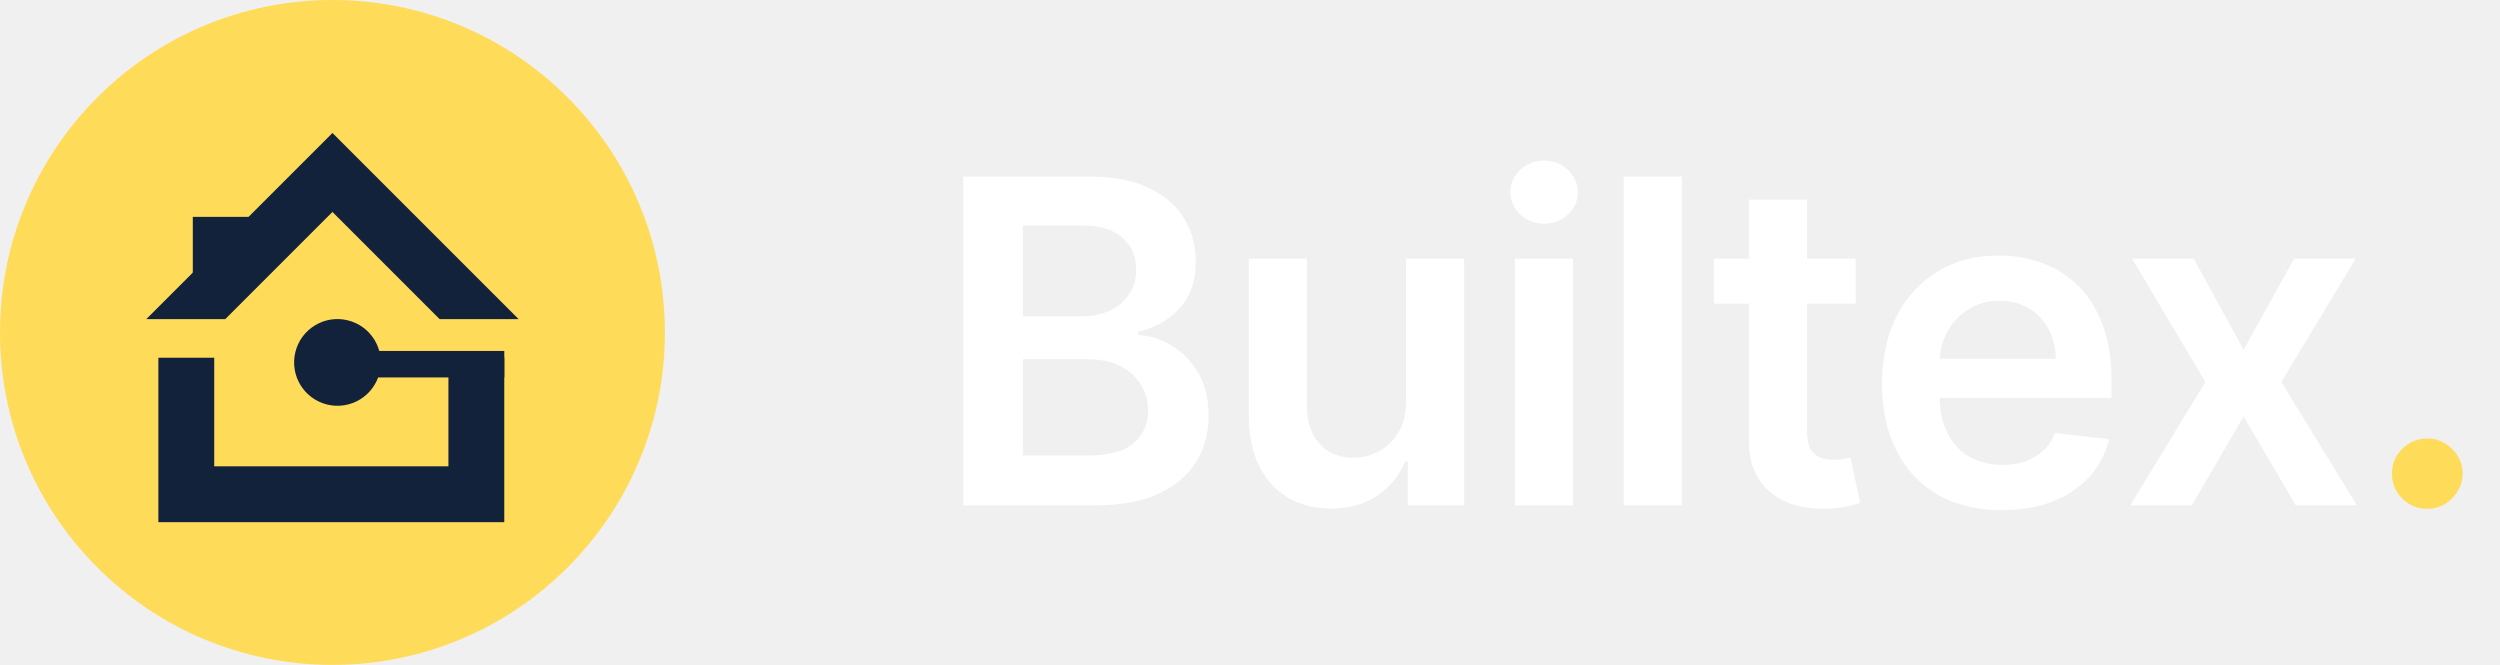
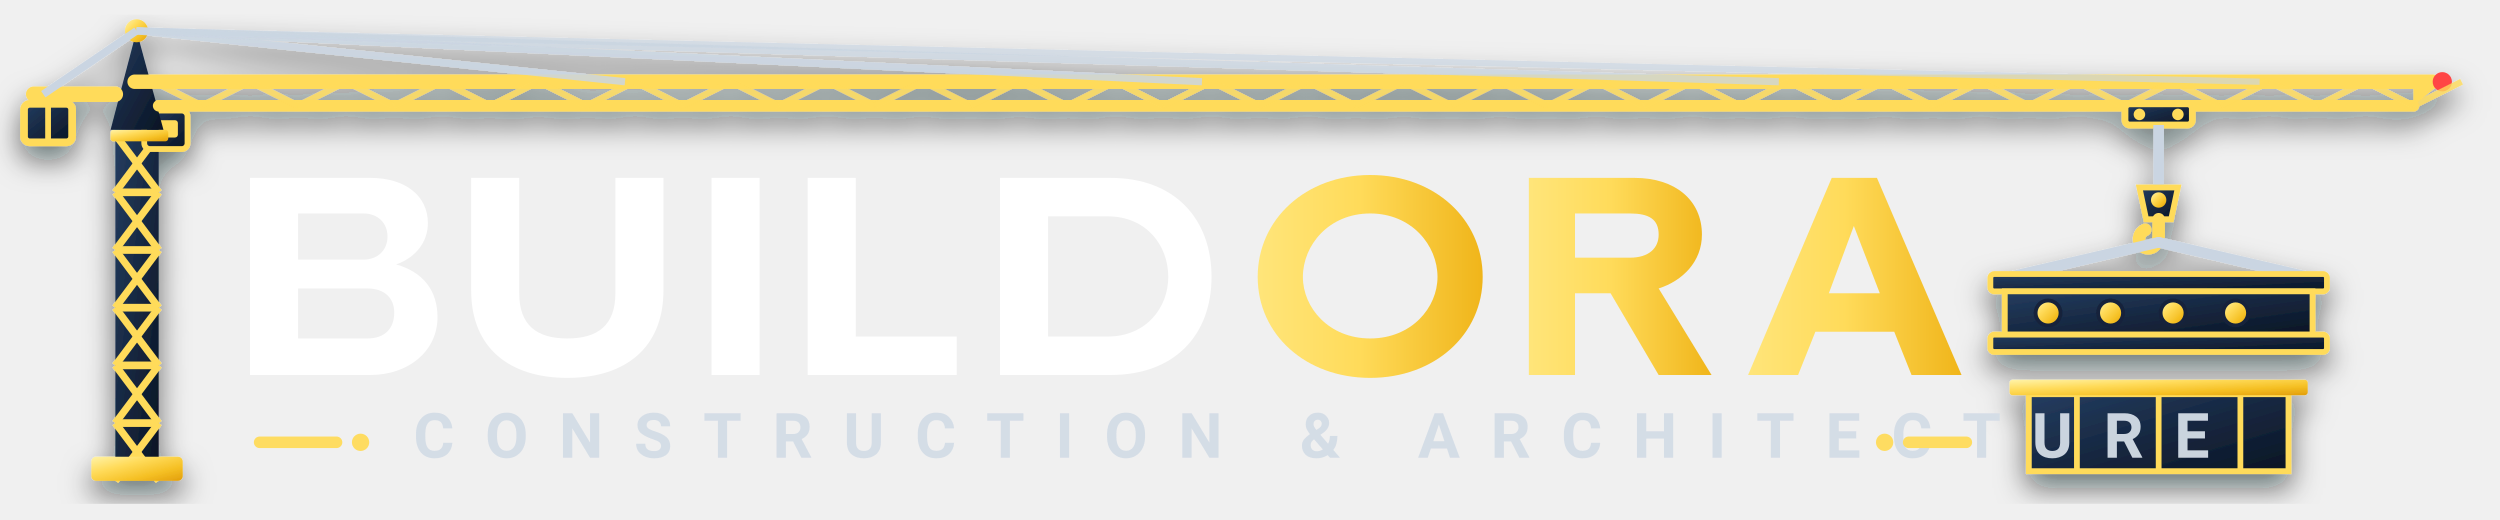
- <svg xmlns="http://www.w3.org/2000/svg" width="188" height="50" viewBox="0 0 188 50" fill="none">
-   <path d="M72.439 38V13.273H81.905C83.692 13.273 85.177 13.554 86.36 14.118C87.551 14.673 88.441 15.434 89.028 16.4C89.624 17.366 89.922 18.46 89.922 19.684C89.922 20.69 89.729 21.551 89.342 22.268C88.956 22.976 88.437 23.552 87.785 23.994C87.133 24.437 86.404 24.755 85.599 24.948V25.19C86.477 25.238 87.318 25.508 88.123 25.999C88.936 26.482 89.6 27.166 90.115 28.051C90.63 28.937 90.888 30.007 90.888 31.263C90.888 32.543 90.578 33.694 89.958 34.716C89.338 35.73 88.405 36.531 87.157 37.119C85.909 37.706 84.34 38 82.448 38H72.439ZM76.918 34.257H81.736C83.362 34.257 84.533 33.947 85.249 33.327C85.974 32.7 86.336 31.895 86.336 30.913C86.336 30.18 86.155 29.52 85.793 28.933C85.43 28.337 84.915 27.87 84.247 27.532C83.579 27.186 82.782 27.013 81.856 27.013H76.918V34.257ZM76.918 23.789H81.349C82.122 23.789 82.818 23.648 83.438 23.366C84.058 23.077 84.545 22.67 84.899 22.147C85.261 21.616 85.442 20.988 85.442 20.264C85.442 19.306 85.104 18.517 84.428 17.897C83.76 17.277 82.766 16.967 81.446 16.967H76.918V23.789ZM105.732 30.2V19.454H110.102V38H105.865V34.704H105.671C105.253 35.742 104.565 36.591 103.607 37.251C102.657 37.911 101.486 38.242 100.093 38.242C98.878 38.242 97.803 37.972 96.87 37.432C95.944 36.885 95.219 36.092 94.696 35.054C94.173 34.008 93.911 32.744 93.911 31.263V19.454H98.282V30.587C98.282 31.762 98.604 32.696 99.248 33.388C99.892 34.08 100.737 34.426 101.784 34.426C102.428 34.426 103.051 34.269 103.655 33.955C104.259 33.641 104.754 33.175 105.14 32.555C105.535 31.927 105.732 31.142 105.732 30.2ZM113.917 38V19.454H118.288V38H113.917ZM116.114 16.822C115.422 16.822 114.827 16.593 114.327 16.134C113.828 15.667 113.579 15.108 113.579 14.456C113.579 13.796 113.828 13.236 114.327 12.778C114.827 12.311 115.422 12.077 116.114 12.077C116.815 12.077 117.41 12.311 117.901 12.778C118.4 13.236 118.65 13.796 118.65 14.456C118.65 15.108 118.4 15.667 117.901 16.134C117.41 16.593 116.815 16.822 116.114 16.822ZM126.473 13.273V38H122.102V13.273H126.473ZM139.548 19.454V22.835H128.887V19.454H139.548ZM131.519 15.011H135.89V32.422C135.89 33.01 135.978 33.46 136.155 33.774C136.34 34.08 136.582 34.289 136.88 34.402C137.178 34.515 137.508 34.571 137.87 34.571C138.144 34.571 138.393 34.551 138.618 34.511C138.852 34.47 139.029 34.434 139.15 34.402L139.886 37.819C139.653 37.899 139.319 37.988 138.884 38.084C138.457 38.181 137.934 38.237 137.314 38.254C136.22 38.286 135.234 38.121 134.356 37.758C133.479 37.388 132.783 36.817 132.268 36.044C131.76 35.271 131.511 34.305 131.519 33.146V15.011ZM150.534 38.362C148.675 38.362 147.069 37.976 145.717 37.203C144.373 36.422 143.338 35.32 142.614 33.895C141.89 32.462 141.527 30.776 141.527 28.836C141.527 26.928 141.89 25.254 142.614 23.813C143.347 22.364 144.369 21.238 145.681 20.433C146.993 19.62 148.534 19.213 150.305 19.213C151.448 19.213 152.527 19.398 153.541 19.768C154.563 20.131 155.465 20.694 156.245 21.459C157.034 22.224 157.654 23.197 158.105 24.381C158.556 25.556 158.781 26.956 158.781 28.582V29.923H143.58V26.977H154.591C154.583 26.139 154.402 25.395 154.048 24.743C153.694 24.083 153.199 23.564 152.563 23.185C151.935 22.807 151.203 22.618 150.365 22.618C149.472 22.618 148.687 22.835 148.011 23.27C147.335 23.697 146.808 24.26 146.429 24.96C146.059 25.652 145.87 26.413 145.862 27.242V29.814C145.862 30.892 146.059 31.818 146.454 32.591C146.848 33.356 147.399 33.943 148.108 34.354C148.816 34.756 149.645 34.957 150.595 34.957C151.231 34.957 151.806 34.869 152.321 34.692C152.837 34.507 153.283 34.237 153.662 33.883C154.04 33.529 154.326 33.09 154.519 32.567L158.6 33.026C158.342 34.104 157.851 35.046 157.127 35.851C156.41 36.648 155.493 37.267 154.374 37.71C153.255 38.145 151.975 38.362 150.534 38.362ZM164.974 19.454L168.717 26.3L172.52 19.454H177.144L171.554 28.727L177.241 38H172.641L168.717 31.323L164.829 38H160.193L165.843 28.727L160.338 19.454H164.974Z" fill="white" />
-   <path d="M182.538 38.266C181.805 38.266 181.177 38.008 180.654 37.493C180.131 36.978 179.873 36.35 179.881 35.609C179.873 34.885 180.131 34.265 180.654 33.75C181.177 33.235 181.805 32.977 182.538 32.977C183.246 32.977 183.862 33.235 184.385 33.75C184.916 34.265 185.186 34.885 185.194 35.609C185.186 36.1 185.057 36.547 184.807 36.95C184.566 37.352 184.244 37.674 183.842 37.916C183.447 38.149 183.012 38.266 182.538 38.266Z" fill="#FFDB5A" />
-   <circle cx="25" cy="25" r="25" fill="#FFDB5A" />
-   <path d="M16.939 23.999L25 15.939L33.061 23.999H39L25 10L11 23.999H16.939Z" fill="#12223B" />
-   <path d="M33.722 26.901V35.068H16.11V26.901H11.91V39.267H37.922V26.901H33.722Z" fill="#12223B" />
-   <path d="M18.738 16.308H14.499V20.857H18.738V16.308Z" fill="#12223B" />
-   <path d="M28.549 28.006C28.964 26.254 27.88 24.497 26.128 24.082C24.376 23.667 22.62 24.751 22.205 26.503C21.79 28.255 22.873 30.012 24.625 30.427C26.378 30.842 28.134 29.758 28.549 28.006Z" fill="#12223B" />
-   <path d="M37.923 26.391H25.983V28.384H37.923V26.391Z" fill="#12223B" />
+ <svg xmlns="http://www.w3.org/2000/svg" width="260" height="54" viewBox="0 0 260 54" fill="none">
+   <defs>
+     <linearGradient id="goldGrad" x1="0%" y1="0%" x2="100%" y2="100%">
+       <stop offset="0%" stop-color="#FFF3A8" />
+       <stop offset="35%" stop-color="#FFDB5A" />
+       <stop offset="70%" stop-color="#F5C024" />
+       <stop offset="100%" stop-color="#E29E0B" />
+     </linearGradient>
+     <linearGradient id="textGold" x1="0%" y1="0%" x2="100%" y2="0%">
+       <stop offset="0%" stop-color="#FFE57A" />
+       <stop offset="45%" stop-color="#FFDB5A" />
+       <stop offset="100%" stop-color="#F0B51A" />
+     </linearGradient>
+     <linearGradient id="craneSteel" x1="0%" y1="0%" x2="100%" y2="100%">
+       <stop offset="0%" stop-color="#243D61" />
+       <stop offset="60%" stop-color="#14243B" />
+       <stop offset="100%" stop-color="#0B1524" />
+     </linearGradient>
+     <filter id="craneGlow" x="-5%" y="-5%" width="110%" height="110%">
+       <feDropShadow dx="0" dy="1.5" stdDeviation="1.5" flood-color="#050C17" flood-opacity="0.55" />
+     </filter>
+   </defs>
+   <g filter="url(#craneGlow)">
+     <path d="M12 49V13.5H16.5V49H12Z" fill="url(#craneSteel)" />
+     <line x1="12" y1="20" x2="16.5" y2="20" stroke="#FFDB5A" stroke-width="0.8" />
+     <line x1="12" y1="26" x2="16.5" y2="26" stroke="#FFDB5A" stroke-width="0.8" />
+     <line x1="12" y1="32" x2="16.5" y2="32" stroke="#FFDB5A" stroke-width="0.8" />
+     <line x1="12" y1="38" x2="16.5" y2="38" stroke="#FFDB5A" stroke-width="0.8" />
+     <line x1="12" y1="44" x2="16.5" y2="44" stroke="#FFDB5A" stroke-width="0.8" />
+     <line x1="12" y1="14" x2="16.5" y2="20" stroke="#FFDB5A" stroke-width="0.75" />
+     <line x1="12" y1="20" x2="16.5" y2="14" stroke="#FFDB5A" stroke-width="0.75" />
+     <line x1="12" y1="20" x2="16.5" y2="26" stroke="#FFDB5A" stroke-width="0.75" />
+     <line x1="12" y1="26" x2="16.5" y2="20" stroke="#FFDB5A" stroke-width="0.75" />
+     <line x1="12" y1="26" x2="16.5" y2="32" stroke="#FFDB5A" stroke-width="0.75" />
+     <line x1="12" y1="32" x2="16.5" y2="26" stroke="#FFDB5A" stroke-width="0.75" />
+     <line x1="12" y1="32" x2="16.5" y2="38" stroke="#FFDB5A" stroke-width="0.75" />
+     <line x1="12" y1="38" x2="16.5" y2="32" stroke="#FFDB5A" stroke-width="0.75" />
+     <line x1="12" y1="38" x2="16.5" y2="44" stroke="#FFDB5A" stroke-width="0.75" />
+     <line x1="12" y1="44" x2="16.5" y2="38" stroke="#FFDB5A" stroke-width="0.75" />
+     <line x1="12" y1="44" x2="16.5" y2="50" stroke="#FFDB5A" stroke-width="0.75" />
+     <line x1="12" y1="50" x2="16.5" y2="44" stroke="#FFDB5A" stroke-width="0.75" />
+     <rect x="9.5" y="47.5" width="9.5" height="2.5" rx="0.5" fill="url(#goldGrad)" />
+     <rect x="15" y="11.5" width="4.5" height="4" rx="0.6" fill="url(#craneSteel)" stroke="#FFDB5A" stroke-width="0.6" />
+     <rect x="16.5" y="12.5" width="2" height="1.8" rx="0.3" fill="#FFDB5A" />
+     <rect x="11.5" y="13.5" width="6" height="1.2" rx="0.3" fill="url(#goldGrad)" />
+     <path d="M11.5 13.5L14.2 3.2L17 13.5Z" fill="url(#craneSteel)" />
+     <circle cx="14.2" cy="3.2" r="1.2" fill="url(#goldGrad)" />
+     <line x1="12" y1="9.8" x2="3.5" y2="9.8" stroke="#FFDB5A" stroke-width="1.6" stroke-linecap="round" />
+     <line x1="14.2" y1="3.2" x2="4.5" y2="9.8" stroke="#CAD5E2" stroke-width="0.8" />
+     <rect x="2.5" y="10.8" width="5" height="4" rx="0.6" fill="url(#craneSteel)" stroke="#FFDB5A" stroke-width="0.8" />
+     <line x1="5" y1="10.8" x2="5" y2="14.8" stroke="#FFDB5A" stroke-width="0.6" />
+     <line x1="14" y1="8.5" x2="253" y2="8.5" stroke="#FFDB5A" stroke-width="1.5" stroke-linecap="round" />
+     <line x1="16.5" y1="11" x2="251" y2="11" stroke="#FFDB5A" stroke-width="1.2" stroke-linecap="round" />
+     <path d="M251 11L254 8.5L251 8.5Z" fill="#FFDB5A" />
+     <circle cx="254" cy="8.5" r="1" fill="#FF4444" />
+     <line x1="16" y1="8.5" x2="21" y2="11" stroke="#FFDB5A" stroke-width="0.65" opacity="0.8" />
+     <line x1="21" y1="11" x2="26" y2="8.5" stroke="#FFDB5A" stroke-width="0.65" opacity="0.8" />
+     <line x1="26" y1="8.5" x2="31" y2="11" stroke="#FFDB5A" stroke-width="0.65" opacity="0.8" />
+     <line x1="31" y1="11" x2="36" y2="8.5" stroke="#FFDB5A" stroke-width="0.65" opacity="0.8" />
+     <line x1="36" y1="8.5" x2="41" y2="11" stroke="#FFDB5A" stroke-width="0.65" opacity="0.8" />
+     <line x1="41" y1="11" x2="46" y2="8.5" stroke="#FFDB5A" stroke-width="0.65" opacity="0.8" />
+     <line x1="46" y1="8.5" x2="51" y2="11" stroke="#FFDB5A" stroke-width="0.65" opacity="0.8" />
+     <line x1="51" y1="11" x2="56" y2="8.5" stroke="#FFDB5A" stroke-width="0.65" opacity="0.8" />
+     <line x1="56" y1="8.5" x2="61" y2="11" stroke="#FFDB5A" stroke-width="0.65" opacity="0.8" />
+     <line x1="61" y1="11" x2="66" y2="8.5" stroke="#FFDB5A" stroke-width="0.65" opacity="0.8" />
+     <line x1="66" y1="8.5" x2="71" y2="11" stroke="#FFDB5A" stroke-width="0.65" opacity="0.8" />
+     <line x1="71" y1="11" x2="76" y2="8.5" stroke="#FFDB5A" stroke-width="0.65" opacity="0.8" />
+     <line x1="76" y1="8.5" x2="81" y2="11" stroke="#FFDB5A" stroke-width="0.65" opacity="0.8" />
+     <line x1="81" y1="11" x2="86" y2="8.5" stroke="#FFDB5A" stroke-width="0.65" opacity="0.8" />
+     <line x1="86" y1="8.5" x2="91" y2="11" stroke="#FFDB5A" stroke-width="0.65" opacity="0.8" />
+     <line x1="91" y1="11" x2="96" y2="8.5" stroke="#FFDB5A" stroke-width="0.65" opacity="0.8" />
+     <line x1="96" y1="8.5" x2="101" y2="11" stroke="#FFDB5A" stroke-width="0.65" opacity="0.8" />
+     <line x1="101" y1="11" x2="106" y2="8.5" stroke="#FFDB5A" stroke-width="0.65" opacity="0.8" />
+     <line x1="106" y1="8.5" x2="111" y2="11" stroke="#FFDB5A" stroke-width="0.65" opacity="0.8" />
+     <line x1="111" y1="11" x2="116" y2="8.5" stroke="#FFDB5A" stroke-width="0.65" opacity="0.8" />
+     <line x1="116" y1="8.5" x2="121" y2="11" stroke="#FFDB5A" stroke-width="0.65" opacity="0.8" />
+     <line x1="121" y1="11" x2="126" y2="8.5" stroke="#FFDB5A" stroke-width="0.65" opacity="0.8" />
+     <line x1="126" y1="8.5" x2="131" y2="11" stroke="#FFDB5A" stroke-width="0.65" opacity="0.8" />
+     <line x1="131" y1="11" x2="136" y2="8.5" stroke="#FFDB5A" stroke-width="0.65" opacity="0.8" />
+     <line x1="136" y1="8.5" x2="141" y2="11" stroke="#FFDB5A" stroke-width="0.65" opacity="0.8" />
+     <line x1="141" y1="11" x2="146" y2="8.5" stroke="#FFDB5A" stroke-width="0.65" opacity="0.8" />
+     <line x1="146" y1="8.5" x2="151" y2="11" stroke="#FFDB5A" stroke-width="0.65" opacity="0.8" />
+     <line x1="151" y1="11" x2="156" y2="8.5" stroke="#FFDB5A" stroke-width="0.65" opacity="0.8" />
+     <line x1="156" y1="8.5" x2="161" y2="11" stroke="#FFDB5A" stroke-width="0.65" opacity="0.8" />
+     <line x1="161" y1="11" x2="166" y2="8.5" stroke="#FFDB5A" stroke-width="0.65" opacity="0.8" />
+     <line x1="166" y1="8.5" x2="171" y2="11" stroke="#FFDB5A" stroke-width="0.65" opacity="0.8" />
+     <line x1="171" y1="11" x2="176" y2="8.5" stroke="#FFDB5A" stroke-width="0.65" opacity="0.8" />
+     <line x1="176" y1="8.5" x2="181" y2="11" stroke="#FFDB5A" stroke-width="0.65" opacity="0.8" />
+     <line x1="181" y1="11" x2="186" y2="8.5" stroke="#FFDB5A" stroke-width="0.65" opacity="0.8" />
+     <line x1="186" y1="8.5" x2="191" y2="11" stroke="#FFDB5A" stroke-width="0.65" opacity="0.8" />
+     <line x1="191" y1="11" x2="196" y2="8.5" stroke="#FFDB5A" stroke-width="0.65" opacity="0.8" />
+     <line x1="196" y1="8.5" x2="201" y2="11" stroke="#FFDB5A" stroke-width="0.65" opacity="0.8" />
+     <line x1="201" y1="11" x2="206" y2="8.5" stroke="#FFDB5A" stroke-width="0.65" opacity="0.8" />
+     <line x1="206" y1="8.5" x2="211" y2="11" stroke="#FFDB5A" stroke-width="0.65" opacity="0.8" />
+     <line x1="211" y1="11" x2="216" y2="8.5" stroke="#FFDB5A" stroke-width="0.65" opacity="0.8" />
+     <line x1="216" y1="8.5" x2="221" y2="11" stroke="#FFDB5A" stroke-width="0.65" opacity="0.8" />
+     <line x1="221" y1="11" x2="226" y2="8.5" stroke="#FFDB5A" stroke-width="0.65" opacity="0.8" />
+     <line x1="226" y1="8.5" x2="231" y2="11" stroke="#FFDB5A" stroke-width="0.65" opacity="0.8" />
+     <line x1="231" y1="11" x2="236" y2="8.5" stroke="#FFDB5A" stroke-width="0.65" opacity="0.8" />
+     <line x1="236" y1="8.5" x2="241" y2="11" stroke="#FFDB5A" stroke-width="0.65" opacity="0.8" />
+     <line x1="241" y1="11" x2="246" y2="8.5" stroke="#FFDB5A" stroke-width="0.65" opacity="0.8" />
+     <line x1="246" y1="8.5" x2="251" y2="11" stroke="#FFDB5A" stroke-width="0.65" opacity="0.8" />
+     <line x1="251" y1="11" x2="256" y2="8.5" stroke="#FFDB5A" stroke-width="0.65" opacity="0.8" />
+     <line x1="14.2" y1="3.2" x2="65" y2="8.5" stroke="#CAD5E2" stroke-width="0.75" opacity="0.85" />
+     <line x1="14.2" y1="3.2" x2="125" y2="8.5" stroke="#CAD5E2" stroke-width="0.75" opacity="0.85" />
+     <line x1="14.2" y1="3.2" x2="185" y2="8.5" stroke="#CAD5E2" stroke-width="0.75" opacity="0.75" />
+     <line x1="14.2" y1="3.2" x2="235" y2="8.5" stroke="#CAD5E2" stroke-width="0.65" opacity="0.65" />
+     <rect x="221" y="10.8" width="7" height="2.2" rx="0.5" fill="url(#craneSteel)" stroke="#FFDB5A" stroke-width="0.7" />
+     <circle cx="222.5" cy="11.9" r="0.6" fill="#FFDB5A" />
+     <circle cx="226.5" cy="11.9" r="0.6" fill="#FFDB5A" />
+     <line x1="224.5" y1="13" x2="224.5" y2="19.5" stroke="#CAD5E2" stroke-width="1.1" />
+     <path d="M222.5 19.5H226.5L225.8 22.8H223.2L222.5 19.5Z" fill="url(#craneSteel)" stroke="#FFDB5A" stroke-width="0.6" />
+     <circle cx="224.5" cy="20.8" r="0.8" fill="url(#goldGrad)" />
+     <path d="M224.5 22.8V24.5C224.5 25.5 223.6 26.2 222.8 25.6C222.3 25.2 222.3 24.3 223.1 23.9" stroke="#FFDB5A" stroke-width="1.3" stroke-linecap="round" fill="none" />
+     <line x1="224.5" y1="25.2" x2="209" y2="28.8" stroke="#CAD5E2" stroke-width="1.1" stroke-linecap="round" />
+     <line x1="224.5" y1="25.2" x2="240" y2="28.8" stroke="#CAD5E2" stroke-width="1.1" stroke-linecap="round" />
+     <rect x="207" y="28.5" width="35" height="1.8" rx="0.4" fill="url(#craneSteel)" stroke="#FFDB5A" stroke-width="0.6" />
+     <rect x="208.5" y="30.3" width="32" height="4.5" fill="url(#craneSteel)" stroke="#FFDB5A" stroke-width="0.6" />
+     <rect x="207" y="34.8" width="35" height="1.8" rx="0.4" fill="url(#craneSteel)" stroke="#FFDB5A" stroke-width="0.6" />
+     <circle cx="213" cy="32.55" r="1.3" fill="url(#goldGrad)" stroke="#12223B" stroke-width="0.4" />
+     <circle cx="219.5" cy="32.55" r="1.3" fill="url(#goldGrad)" stroke="#12223B" stroke-width="0.4" />
+     <circle cx="226" cy="32.55" r="1.3" fill="url(#goldGrad)" stroke="#12223B" stroke-width="0.4" />
+     <circle cx="232.5" cy="32.55" r="1.3" fill="url(#goldGrad)" stroke="#12223B" stroke-width="0.4" />
+     <path d="M211 49V41H238V49H211Z" fill="url(#craneSteel)" stroke="#FFDB5A" stroke-width="0.6" />
+     <line x1="216" y1="41" x2="216" y2="49" stroke="#FFDB5A" stroke-width="0.6" />
+     <line x1="224.5" y1="41" x2="224.5" y2="49" stroke="#FFDB5A" stroke-width="0.6" />
+     <line x1="233" y1="41" x2="233" y2="49" stroke="#FFDB5A" stroke-width="0.6" />
+     <rect x="209" y="39.5" width="31" height="1.6" rx="0.3" fill="url(#goldGrad)" />
+   </g>
+   <path d="M26 18.5H38.5C42.2 18.5 44.5 20.4 44.5 23.2C44.5 25.2 43.2 26.8 41.2 27.5C44 28.3 45.5 30.2 45.5 33C45.5 36.5 42.5 39 38.5 39H26V18.5ZM31 27H37.8C39.3 27 40.3 26 40.3 24.6C40.3 23.2 39.3 22.2 37.8 22.2H31V27ZM31 35.2H38.2C40 35.2 41 34.2 41 32.5C41 31 40 30 38.2 30H31V35.2Z" fill="#FFFFFF" />
+   <path d="M49 18.5H54V30.5C54 33.8 55.8 35.2 59 35.2C62.2 35.2 64 33.8 64 30.5V18.5H69V30.2C69 36.2 65 39.3 59 39.3C53 39.3 49 36.2 49 30.2V18.5Z" fill="#FFFFFF" />
+   <path d="M74 18.5H79V39H74V18.5Z" fill="#FFFFFF" />
+   <path d="M84 18.5H89V35H99.5V39H84V18.5Z" fill="#FFFFFF" />
+   <path d="M104 18.5H115.5C122.2 18.5 126 22.8 126 28.8C126 34.8 122.2 39 115.5 39H104V18.5ZM109 35H115.2C119.2 35 121.5 32 121.5 28.8C121.5 25.5 119.2 22.5 115.2 22.5H109V35Z" fill="#FFFFFF" />
+   <path d="M142.5 18.2C149.2 18.2 154.2 22.8 154.2 28.8C154.2 34.8 149.2 39.3 142.5 39.3C135.8 39.3 130.8 34.8 130.8 28.8C130.8 22.8 135.8 18.2 142.5 18.2ZM142.5 35.2C146.8 35.2 149.5 32 149.5 28.8C149.5 25.5 146.8 22.2 142.5 22.2C138.2 22.2 135.5 25.5 135.5 28.8C135.5 32 138.2 35.2 142.5 35.2Z" fill="url(#textGold)" />
+   <path d="M159 18.5H170C174.2 18.5 177 20.8 177 24.4C177 27.2 175 29.2 172.5 30L178 39H172.5L167.5 30.5H163.8V39H159V18.5ZM163.8 26.8H169.5C171.5 26.8 172.5 25.8 172.5 24.4C172.5 22.8 171.5 22.2 169.5 22.2H163.8V26.8Z" fill="url(#textGold)" />
+   <path d="M190.5 18.5H195.2L204 39H198.8L197 34.5H188.8L187 39H181.8L190.5 18.5ZM195.5 30.5L192.8 23.5L190.2 30.5H195.5Z" fill="url(#textGold)" />
+   <g opacity="0.95">
+     <line x1="27" y1="46" x2="35" y2="46" stroke="#FFDB5A" stroke-width="1.2" stroke-linecap="round" />
+     <circle cx="37.5" cy="46" r="0.9" fill="#FFDB5A" />
+     <text x="43" y="47.6" fill="#D3DCE6" font-family="-apple-system, BlinkMacSystemFont, 'Segoe UI', Roboto, sans-serif" font-size="6.5" font-weight="700" letter-spacing="3.2">CONSTRUCTION &amp; ARCHITECTURE</text>
+     <circle cx="196" cy="46" r="0.9" fill="#FFDB5A" />
+     <line x1="198.5" y1="46" x2="204.5" y2="46" stroke="#FFDB5A" stroke-width="1.2" stroke-linecap="round" />
+   </g>
</svg>
